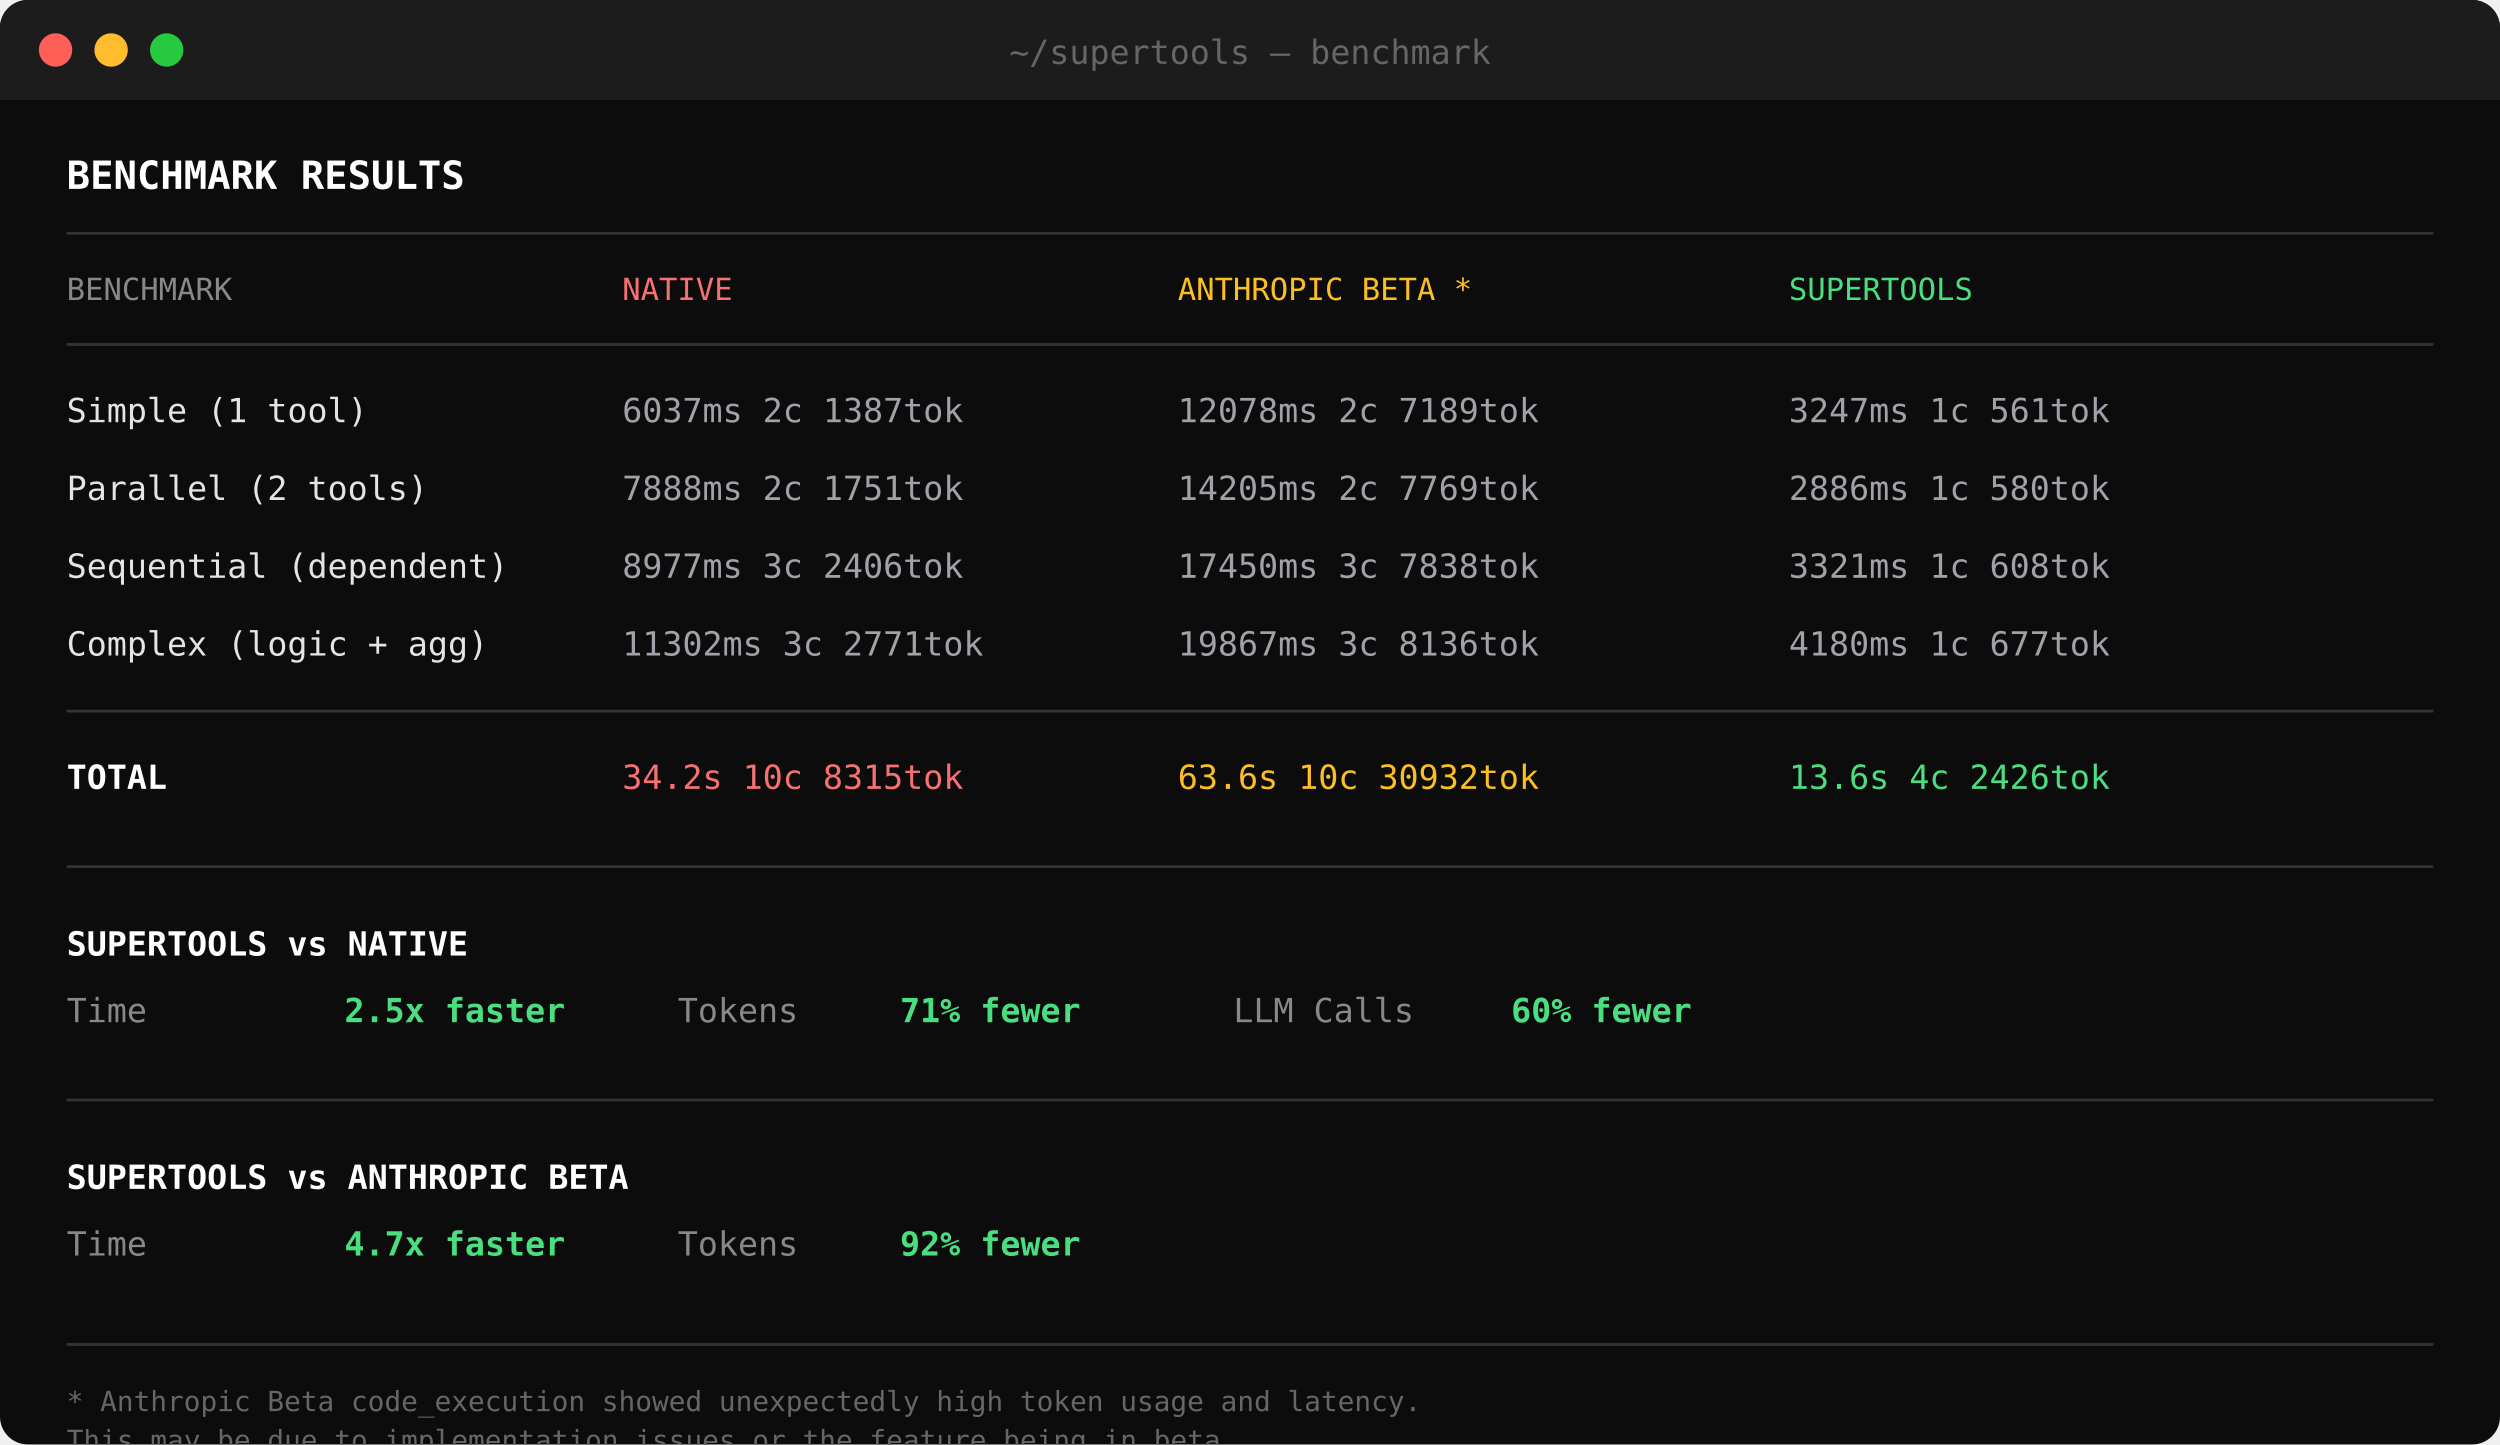
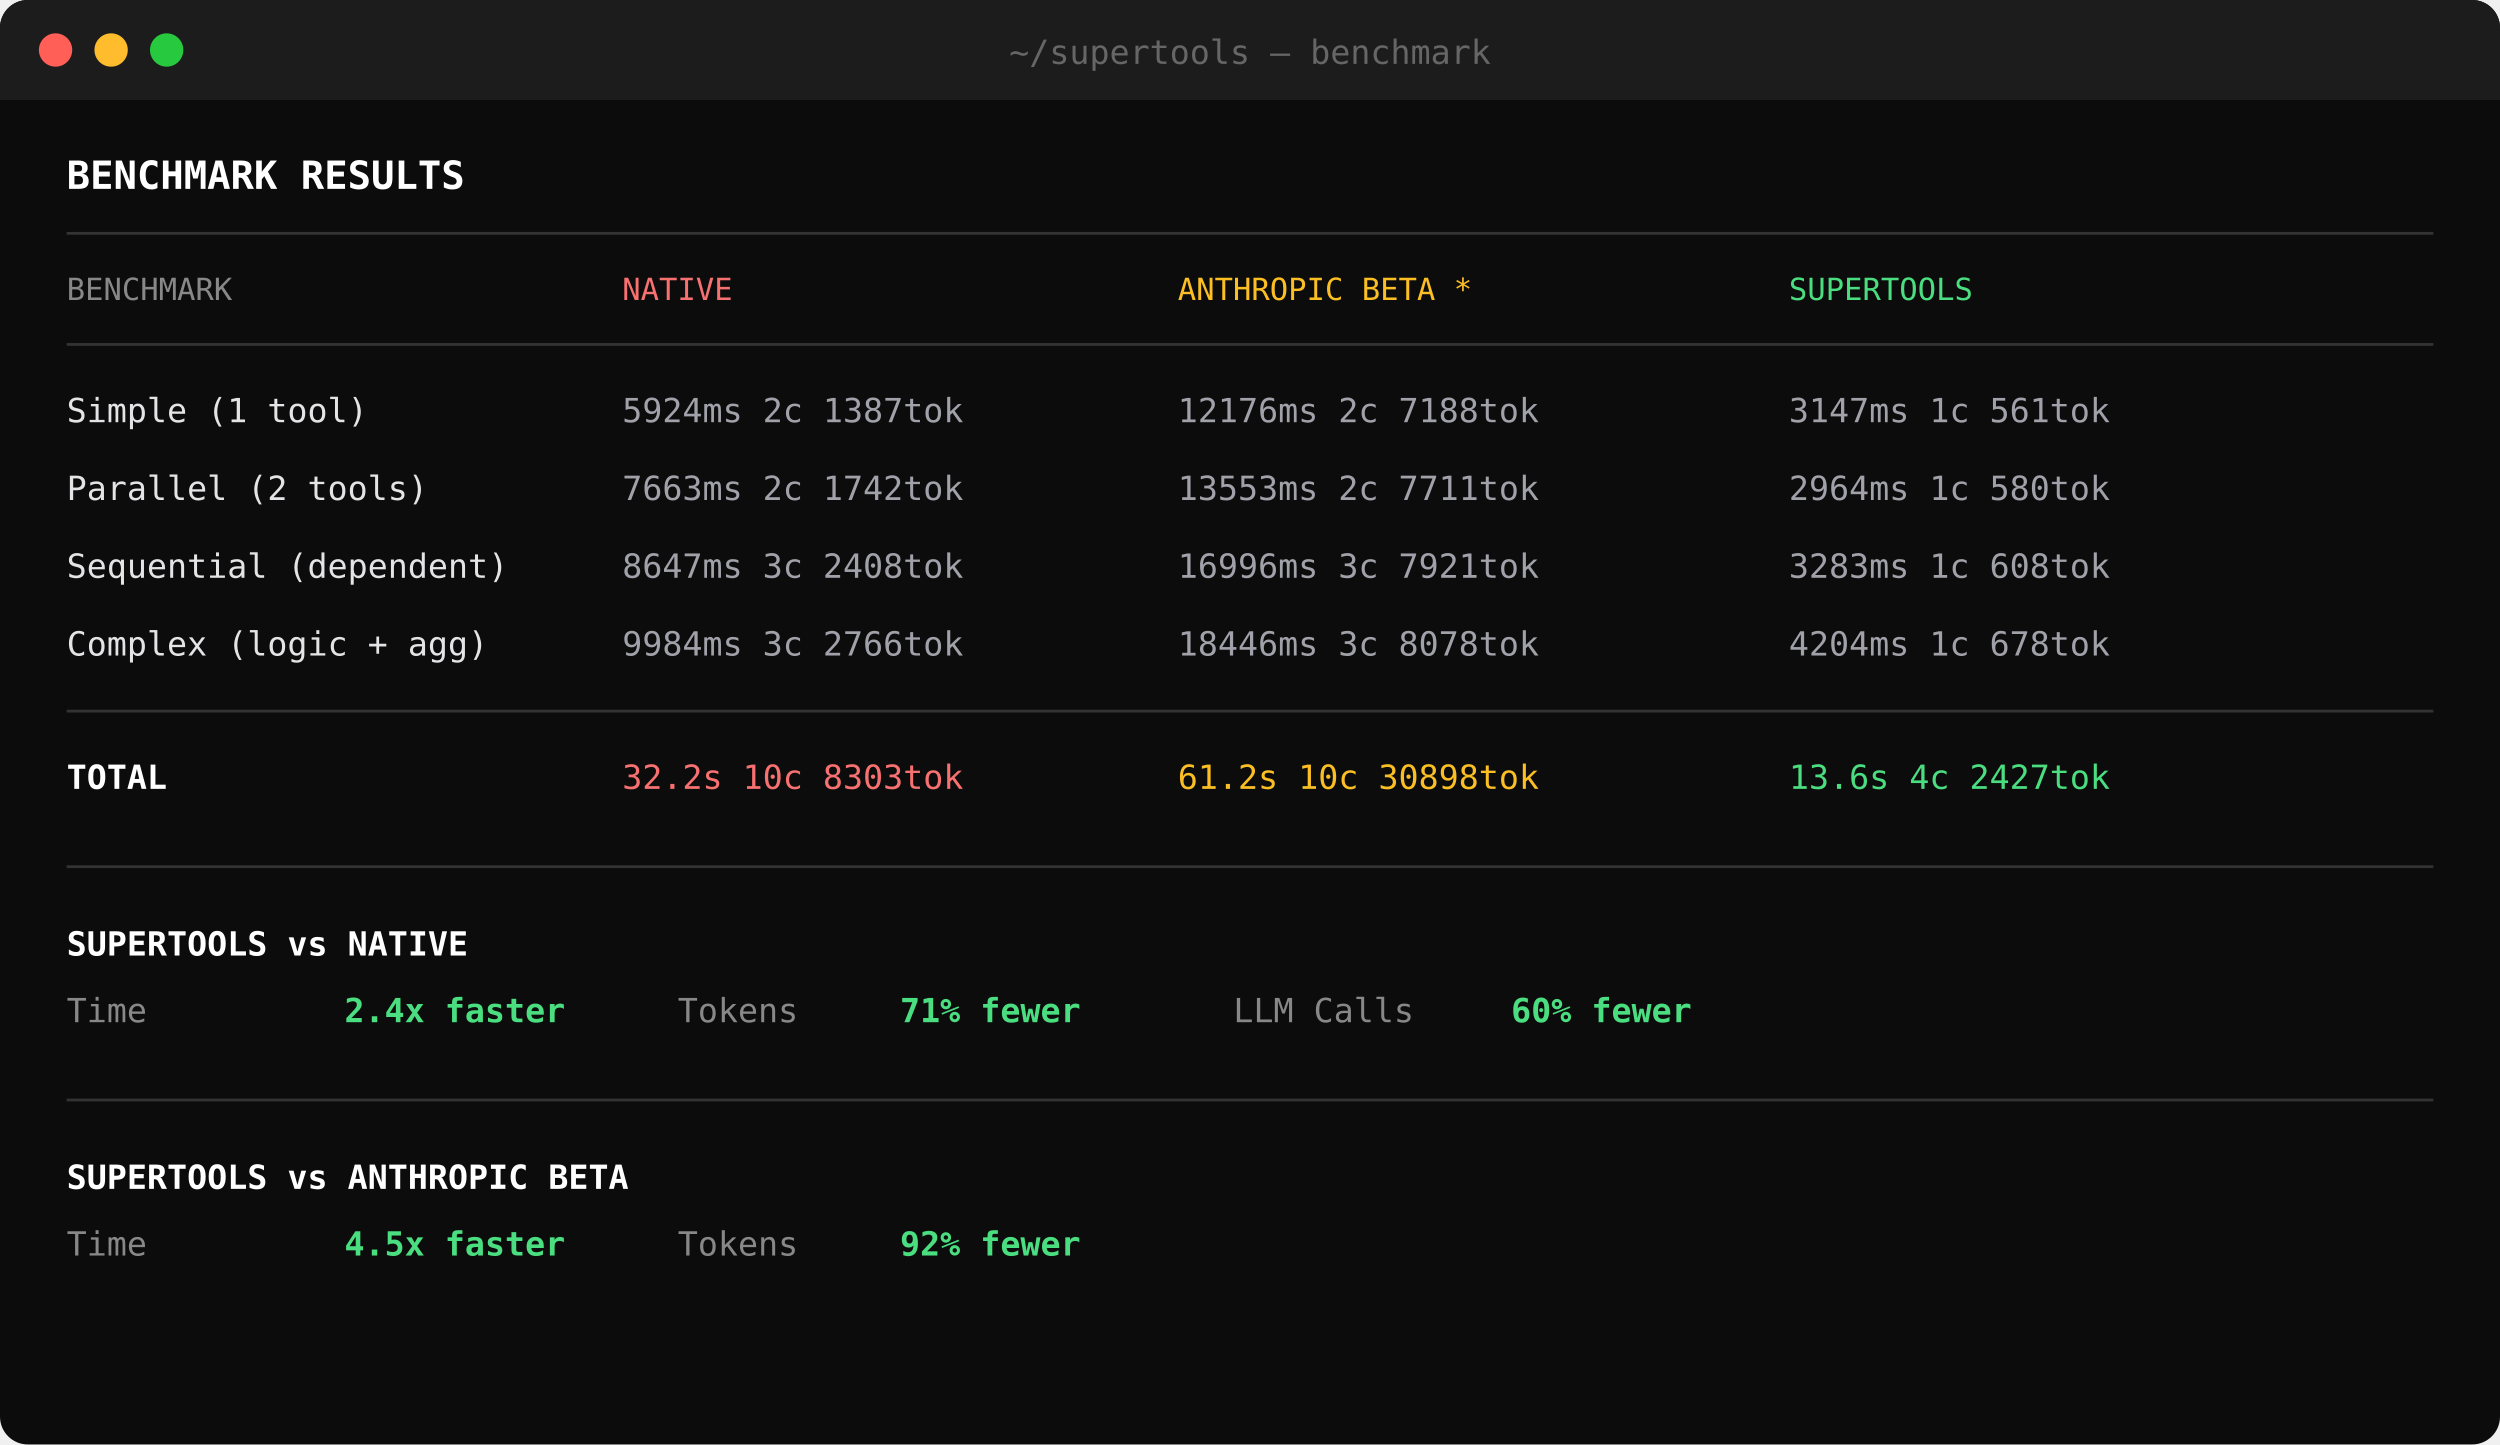
<svg xmlns="http://www.w3.org/2000/svg" width="900" height="520" viewBox="0 0 900 520" fill="none">
  <rect width="900" height="520" rx="10" fill="#0c0c0c" />
  <rect width="900" height="36" rx="10" fill="#1c1c1c" />
  <rect y="26" width="900" height="10" fill="#1c1c1c" />
  <circle cx="20" cy="18" r="6" fill="#ff5f56" />
  <circle cx="40" cy="18" r="6" fill="#ffbd2e" />
  <circle cx="60" cy="18" r="6" fill="#27c93f" />
  <text x="450" y="23" text-anchor="middle" fill="#666666" font-family="'SF Mono', 'Fira Code', Consolas, monospace" font-size="12">~/supertools — benchmark</text>
  <g transform="translate(24, 52)" font-family="'SF Mono', 'Fira Code', Consolas, monospace">
    <text y="16" fill="#ffffff" font-size="14" font-weight="600">BENCHMARK RESULTS</text>
    <line x1="0" y1="32" x2="852" y2="32" stroke="#333333" stroke-width="1" />
    <g transform="translate(0, 56)">
      <text x="0" y="0" fill="#888888" font-size="11">BENCHMARK</text>
      <text x="200" y="0" fill="#f87171" font-size="11">NATIVE</text>
      <text x="400" y="0" fill="#fbbf24" font-size="11">ANTHROPIC BETA *</text>
      <text x="620" y="0" fill="#4ade80" font-size="11">SUPERTOOLS</text>
    </g>
    <line x1="0" y1="72" x2="852" y2="72" stroke="#333333" stroke-width="1" />
    <g transform="translate(0, 100)">
      <text x="0" y="0" fill="#e4e4e7" font-size="12">Simple (1 tool)</text>
-       <text x="200" y="0" fill="#a1a1aa" font-size="12"> 6037ms  2c  1387tok</text>
-       <text x="400" y="0" fill="#a1a1aa" font-size="12">12078ms  2c  7189tok</text>
-       <text x="620" y="0" fill="#a1a1aa" font-size="12"> 3247ms  1c   561tok</text>
+       <text x="200" y="0" fill="#a1a1aa" font-size="12"> 5924ms  2c  1387tok</text>
+       <text x="400" y="0" fill="#a1a1aa" font-size="12">12176ms  2c  7188tok</text>
+       <text x="620" y="0" fill="#a1a1aa" font-size="12"> 3147ms  1c   561tok</text>
    </g>
    <g transform="translate(0, 128)">
      <text x="0" y="0" fill="#e4e4e7" font-size="12">Parallel (2 tools)</text>
-       <text x="200" y="0" fill="#a1a1aa" font-size="12"> 7888ms  2c  1751tok</text>
-       <text x="400" y="0" fill="#a1a1aa" font-size="12">14205ms  2c  7769tok</text>
-       <text x="620" y="0" fill="#a1a1aa" font-size="12"> 2886ms  1c   580tok</text>
+       <text x="200" y="0" fill="#a1a1aa" font-size="12"> 7663ms  2c  1742tok</text>
+       <text x="400" y="0" fill="#a1a1aa" font-size="12">13553ms  2c  7711tok</text>
+       <text x="620" y="0" fill="#a1a1aa" font-size="12"> 2964ms  1c   580tok</text>
    </g>
    <g transform="translate(0, 156)">
      <text x="0" y="0" fill="#e4e4e7" font-size="12">Sequential (dependent)</text>
-       <text x="200" y="0" fill="#a1a1aa" font-size="12"> 8977ms  3c  2406tok</text>
-       <text x="400" y="0" fill="#a1a1aa" font-size="12">17450ms  3c  7838tok</text>
-       <text x="620" y="0" fill="#a1a1aa" font-size="12"> 3321ms  1c   608tok</text>
+       <text x="200" y="0" fill="#a1a1aa" font-size="12"> 8647ms  3c  2408tok</text>
+       <text x="400" y="0" fill="#a1a1aa" font-size="12">16996ms  3c  7921tok</text>
+       <text x="620" y="0" fill="#a1a1aa" font-size="12"> 3283ms  1c   608tok</text>
    </g>
    <g transform="translate(0, 184)">
      <text x="0" y="0" fill="#e4e4e7" font-size="12">Complex (logic + agg)</text>
-       <text x="200" y="0" fill="#a1a1aa" font-size="12">11302ms  3c  2771tok</text>
-       <text x="400" y="0" fill="#a1a1aa" font-size="12">19867ms  3c  8136tok</text>
-       <text x="620" y="0" fill="#a1a1aa" font-size="12"> 4180ms  1c   677tok</text>
+       <text x="200" y="0" fill="#a1a1aa" font-size="12"> 9984ms  3c  2766tok</text>
+       <text x="400" y="0" fill="#a1a1aa" font-size="12">18446ms  3c  8078tok</text>
+       <text x="620" y="0" fill="#a1a1aa" font-size="12"> 4204ms  1c   678tok</text>
    </g>
    <line x1="0" y1="204" x2="852" y2="204" stroke="#333333" stroke-width="1" />
    <g transform="translate(0, 232)">
      <text x="0" y="0" fill="#ffffff" font-size="12" font-weight="600">TOTAL</text>
-       <text x="200" y="0" fill="#f87171" font-size="12" font-weight="500">34.2s  10c  8315tok</text>
-       <text x="400" y="0" fill="#fbbf24" font-size="12" font-weight="500">63.6s  10c 30932tok</text>
-       <text x="620" y="0" fill="#4ade80" font-size="12" font-weight="500">13.6s   4c  2426tok</text>
+       <text x="200" y="0" fill="#f87171" font-size="12" font-weight="500">32.2s  10c  8303tok</text>
+       <text x="400" y="0" fill="#fbbf24" font-size="12" font-weight="500">61.2s  10c 30898tok</text>
+       <text x="620" y="0" fill="#4ade80" font-size="12" font-weight="500">13.6s   4c  2427tok</text>
    </g>
    <line x1="0" y1="260" x2="852" y2="260" stroke="#333333" stroke-width="1" />
    <text y="292" fill="#ffffff" font-size="12" font-weight="600">SUPERTOOLS vs NATIVE</text>
    <g transform="translate(0, 316)">
      <text x="0" y="0" fill="#888888" font-size="12">Time</text>
-       <text x="100" y="0" fill="#4ade80" font-size="12" font-weight="600">2.5x faster</text>
+       <text x="100" y="0" fill="#4ade80" font-size="12" font-weight="600">2.4x faster</text>
    </g>
    <g transform="translate(220, 316)">
      <text x="0" y="0" fill="#888888" font-size="12">Tokens</text>
      <text x="80" y="0" fill="#4ade80" font-size="12" font-weight="600">71% fewer</text>
    </g>
    <g transform="translate(420, 316)">
      <text x="0" y="0" fill="#888888" font-size="12">LLM Calls</text>
      <text x="100" y="0" fill="#4ade80" font-size="12" font-weight="600">60% fewer</text>
    </g>
    <line x1="0" y1="344" x2="852" y2="344" stroke="#333333" stroke-width="1" />
    <text y="376" fill="#ffffff" font-size="12" font-weight="600">SUPERTOOLS vs ANTHROPIC BETA</text>
    <g transform="translate(0, 400)">
      <text x="0" y="0" fill="#888888" font-size="12">Time</text>
-       <text x="100" y="0" fill="#4ade80" font-size="12" font-weight="600">4.7x faster</text>
+       <text x="100" y="0" fill="#4ade80" font-size="12" font-weight="600">4.5x faster</text>
    </g>
    <g transform="translate(220, 400)">
      <text x="0" y="0" fill="#888888" font-size="12">Tokens</text>
      <text x="80" y="0" fill="#4ade80" font-size="12" font-weight="600">92% fewer</text>
    </g>
-     <line x1="0" y1="432" x2="852" y2="432" stroke="#333333" stroke-width="1" />
-     <text y="456" fill="#666666" font-size="10">* Anthropic Beta code_execution showed unexpectedly high token usage and latency.</text>
-     <text y="470" fill="#666666" font-size="10">  This may be due to implementation issues or the feature being in beta.</text>
  </g>
</svg>
